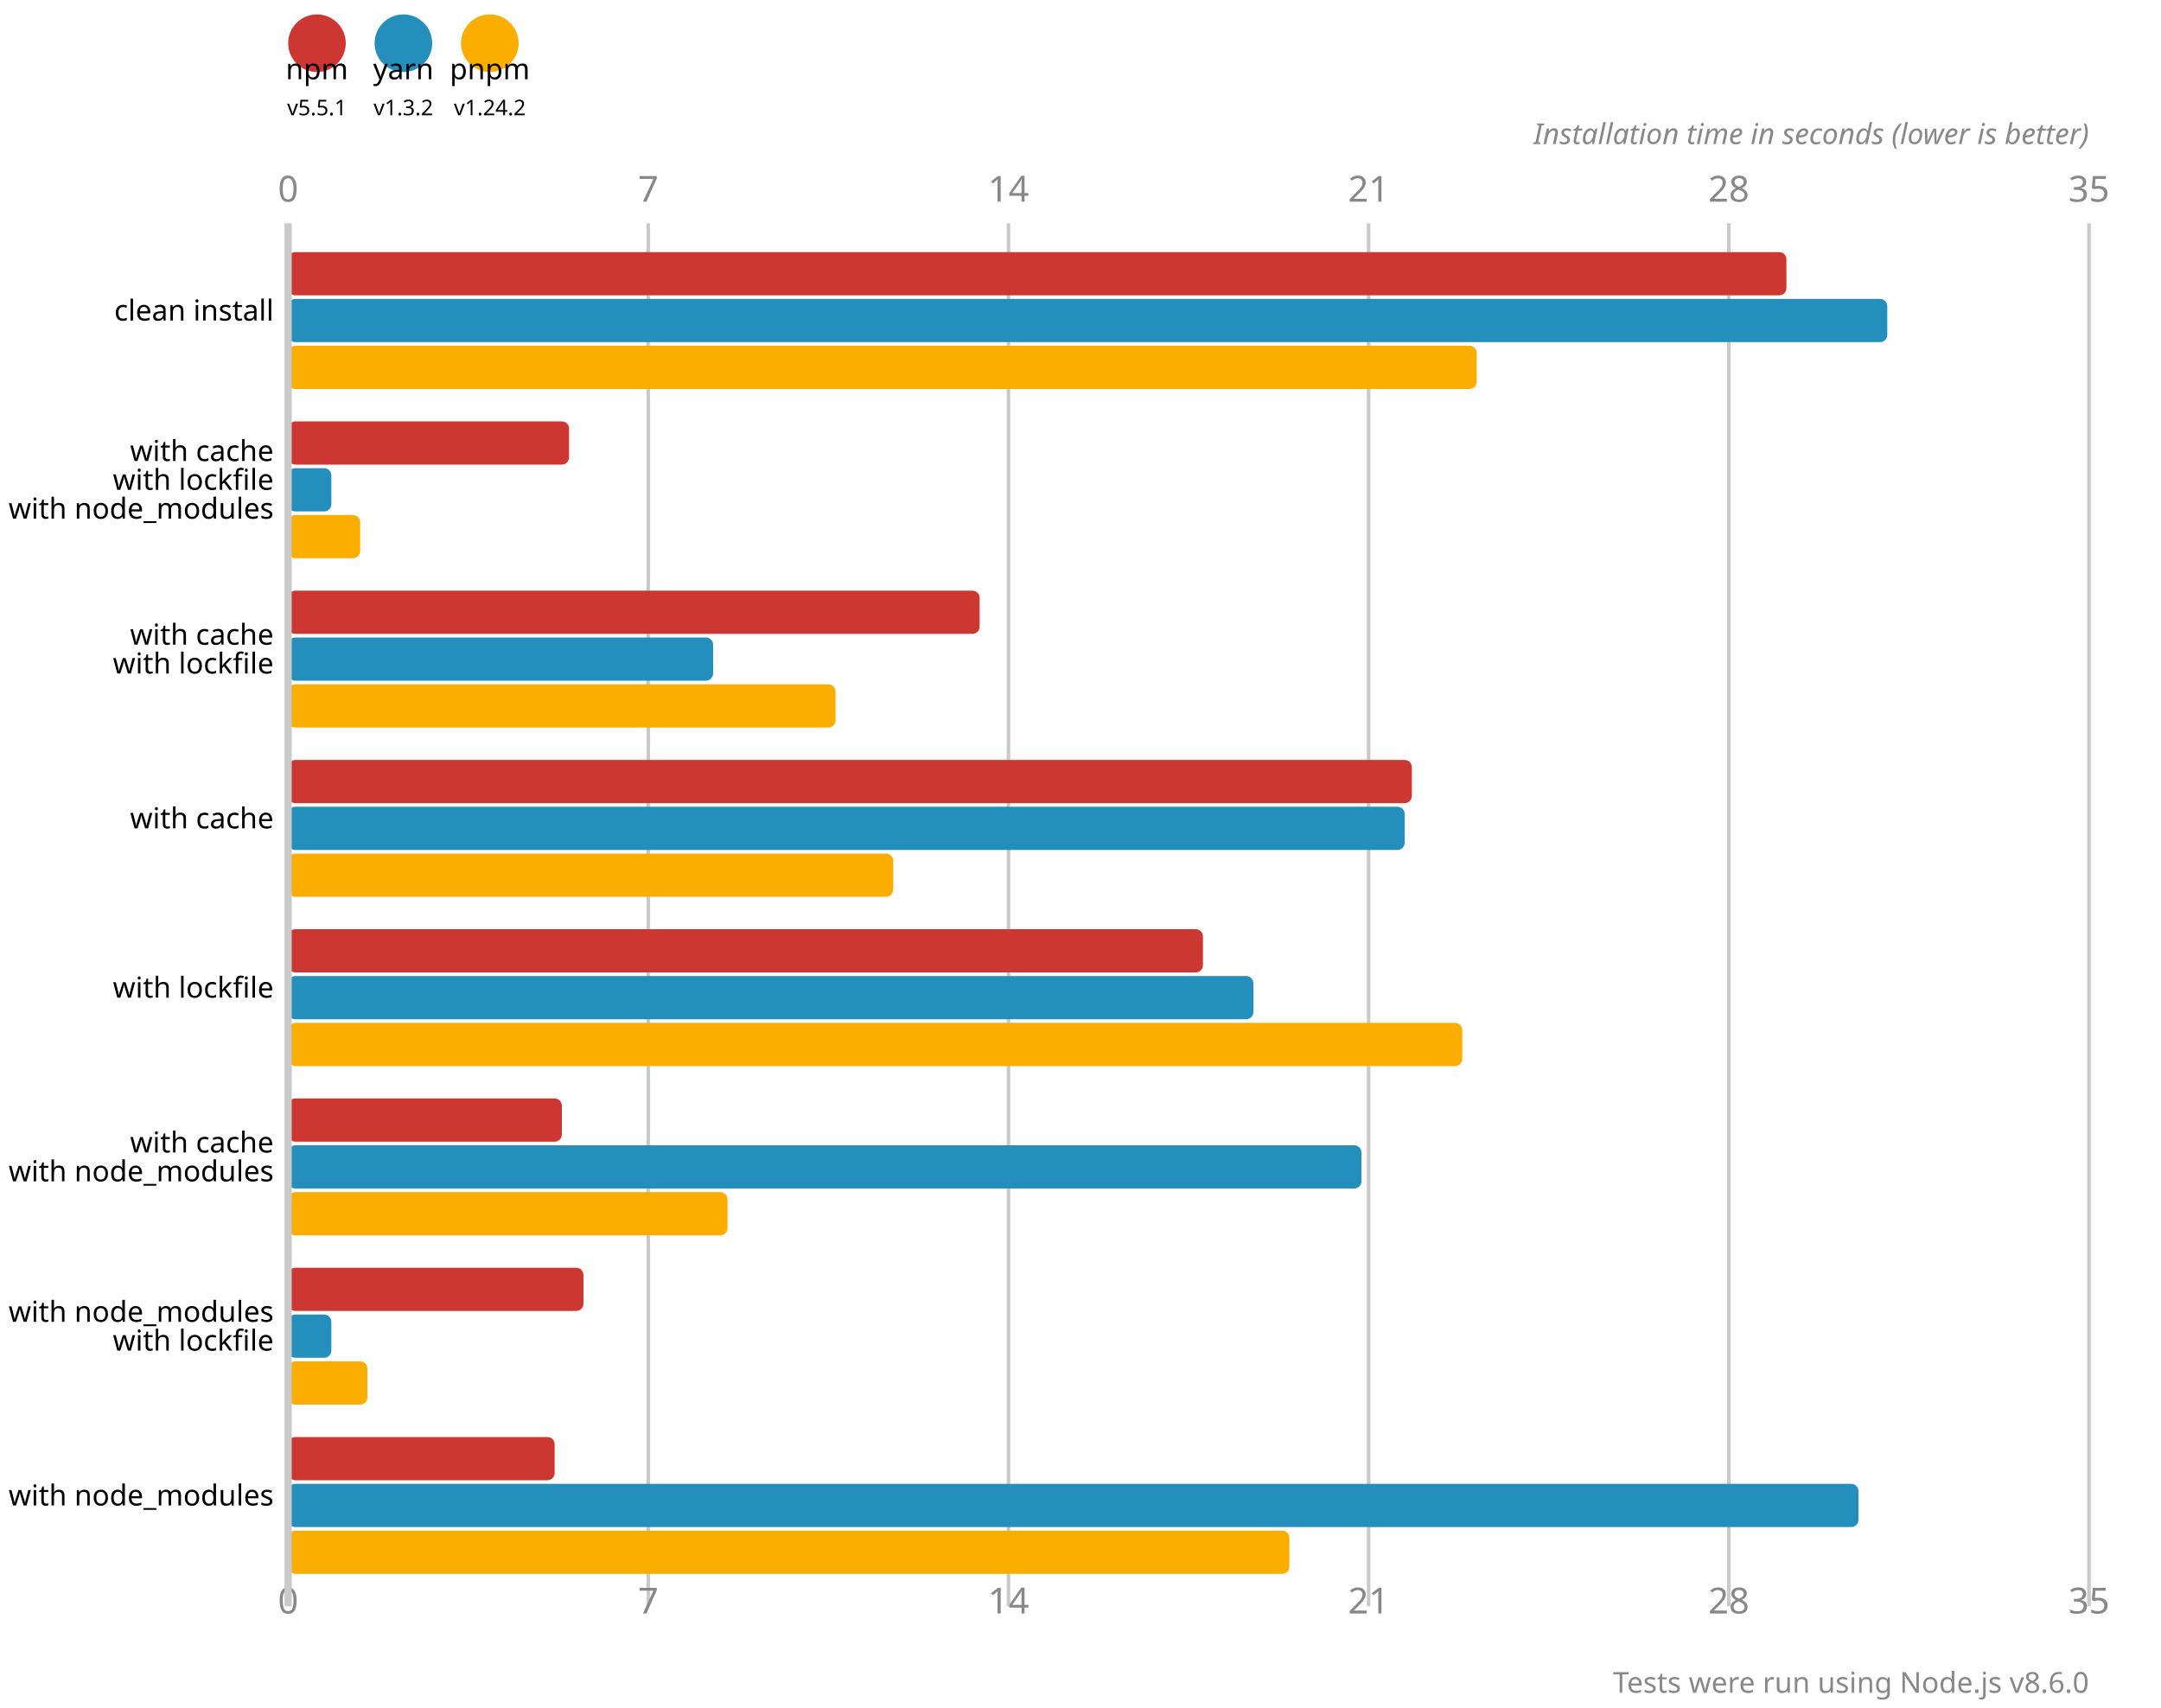
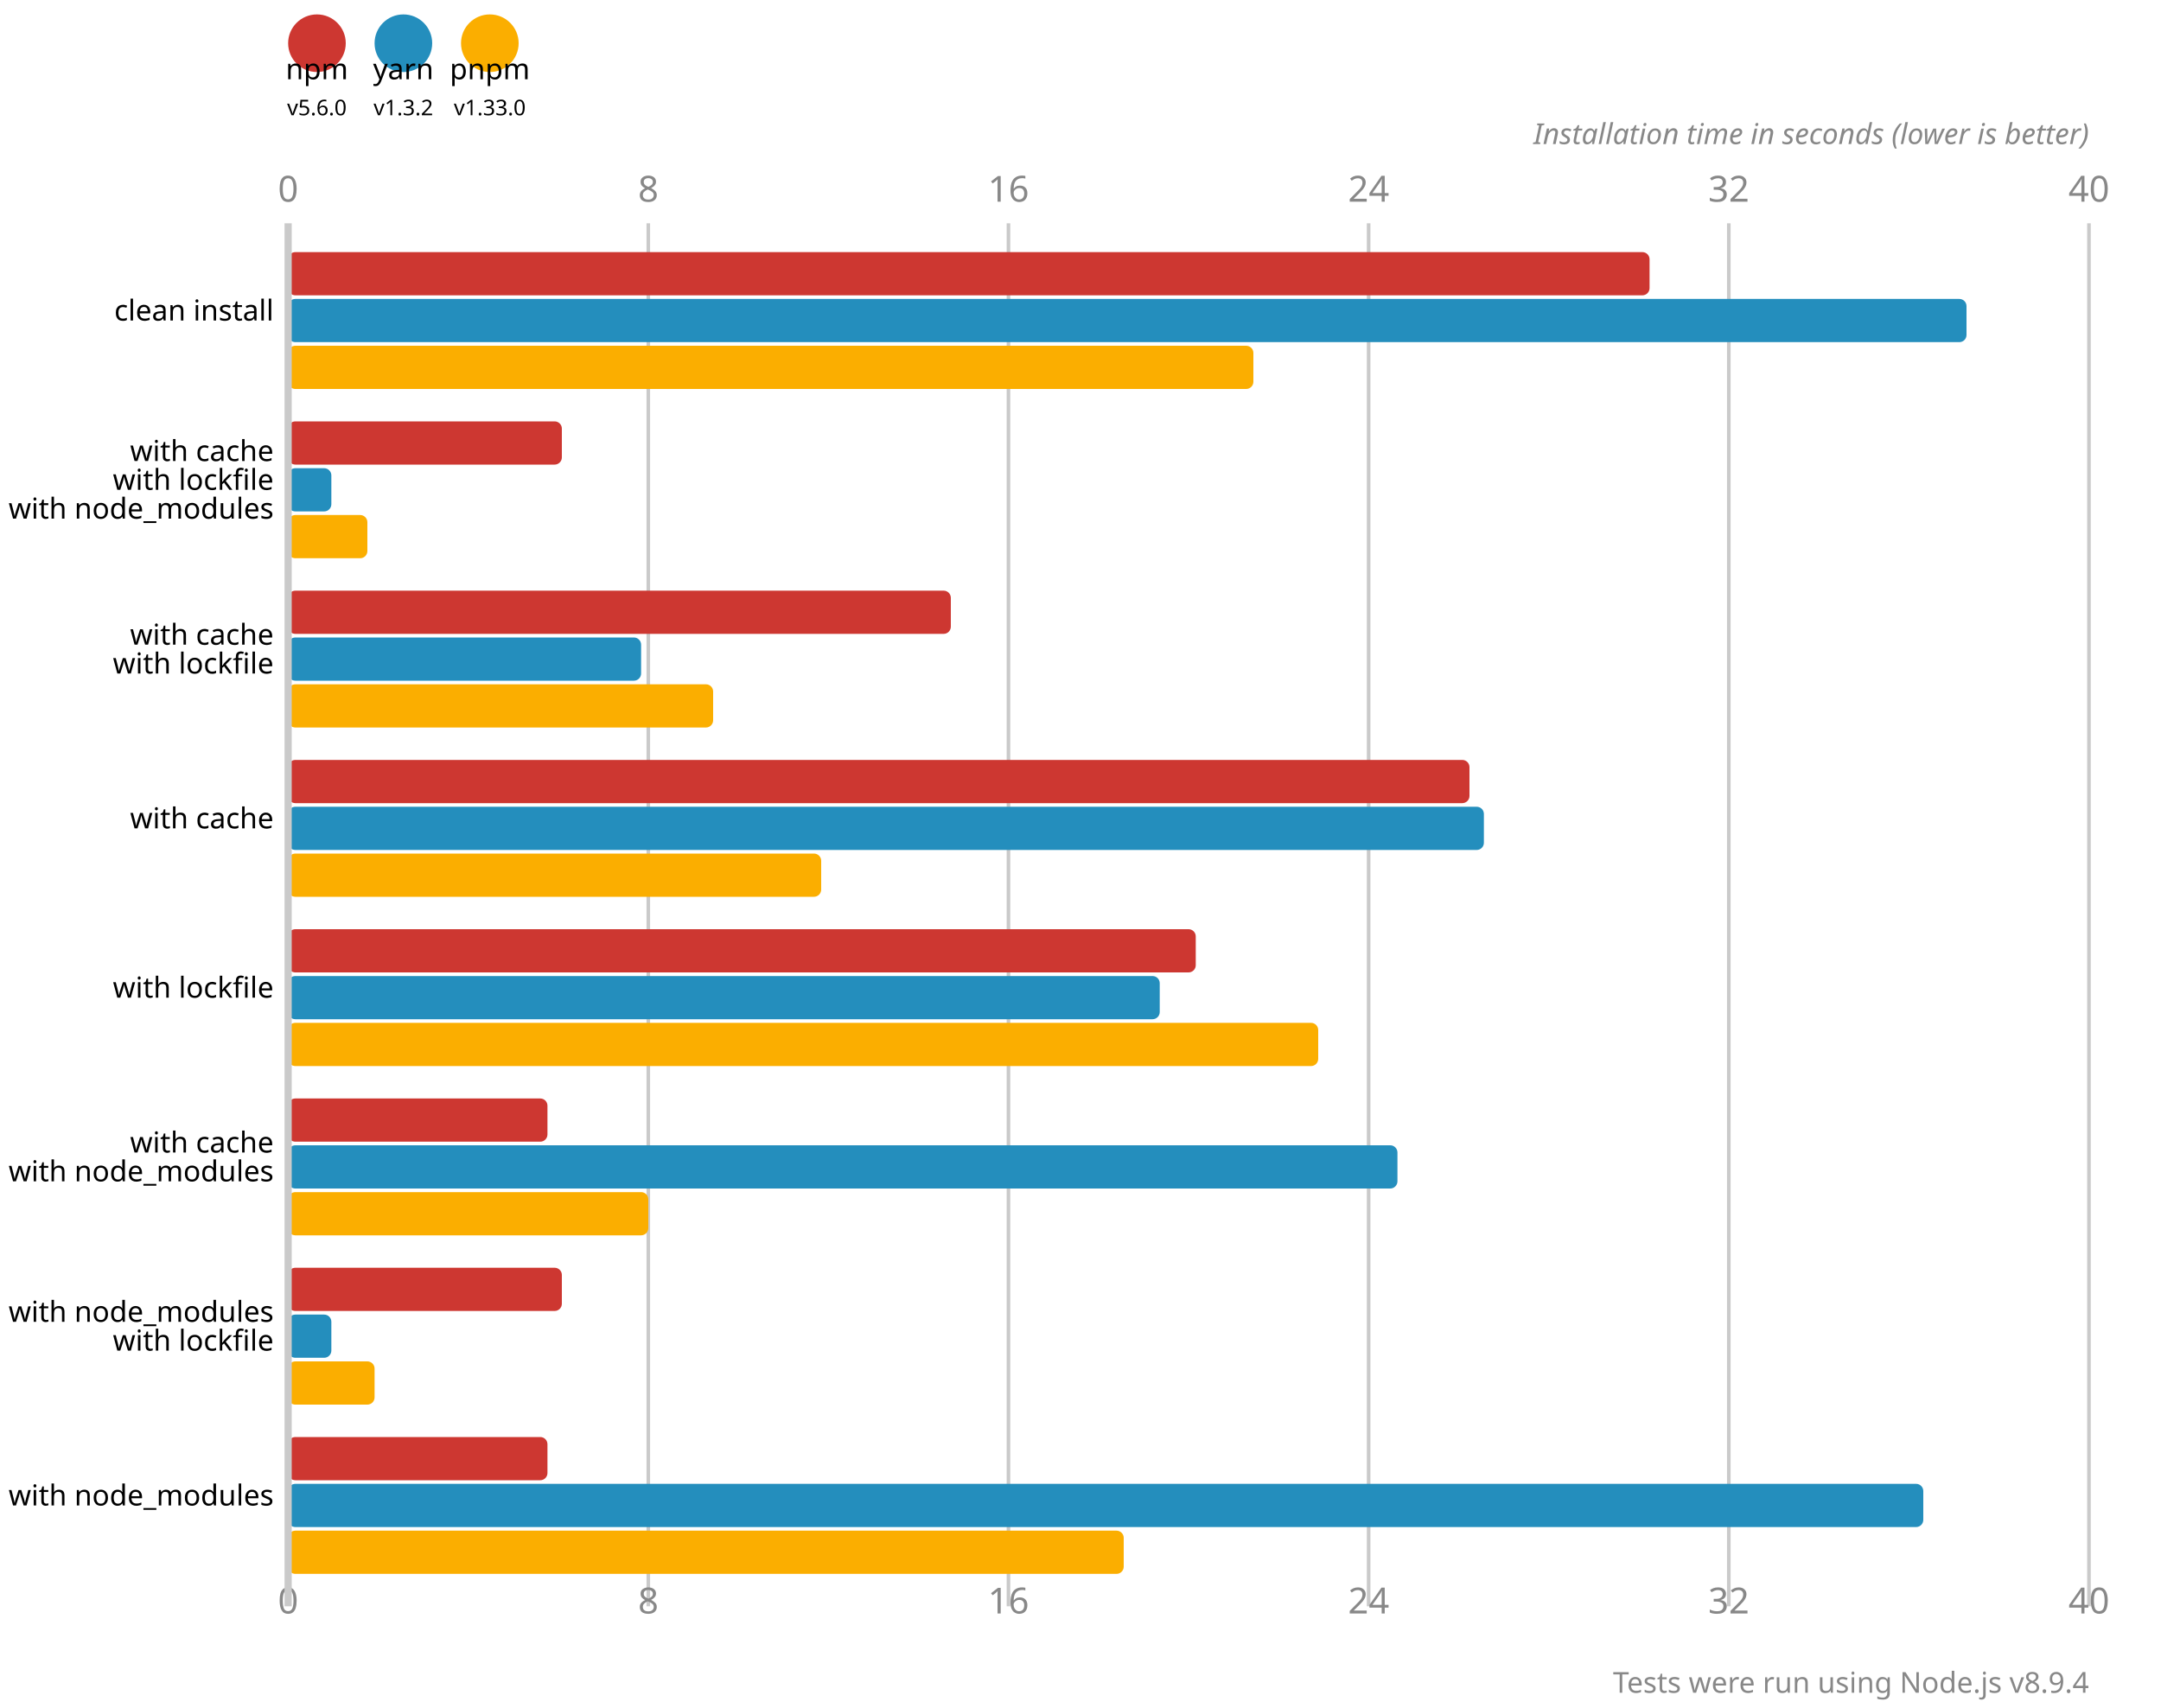
<svg xmlns="http://www.w3.org/2000/svg" version="1.1" viewBox="0 0 300 237">
  <circle cx="44" cy="6" r="4" fill="#cd3731" />
  <text x="44" y="11" font-size="4" font-family="system-ui" alignment-baseline="hanging" text-anchor="middle">npm</text>
-   <text x="44" y="16" font-size="3" font-family="system-ui" alignment-baseline="hanging" text-anchor="middle">v5.5.1</text>
+   <text x="44" y="16" font-size="3" font-family="system-ui" alignment-baseline="hanging" text-anchor="middle">v5.6.0</text>
  <circle cx="56" cy="6" r="4" fill="#248ebd" />
  <text x="56" y="11" font-size="4" font-family="system-ui" alignment-baseline="hanging" text-anchor="middle">yarn</text>
  <text x="56" y="16" font-size="3" font-family="system-ui" alignment-baseline="hanging" text-anchor="middle">v1.3.2</text>
  <circle cx="68" cy="6" r="4" fill="#fbae00" />
  <text x="68" y="11" font-size="4" font-family="system-ui" alignment-baseline="hanging" text-anchor="middle">pnpm</text>
-   <text x="68" y="16" font-size="3" font-family="system-ui" alignment-baseline="hanging" text-anchor="middle">v1.24.2</text>
+   <text x="68" y="16" font-size="3" font-family="system-ui" alignment-baseline="hanging" text-anchor="middle">v1.33.0</text>
  <text x="40" y="28" fill="#888" font-size="5" font-family="system-ui" text-anchor="middle">0</text>
  <text x="40" y="224" fill="#888" font-size="5" font-family="system-ui" text-anchor="middle" alignment-baseline="hanging">0</text>
  <line x1="90" y1="31" x2="90" y2="223" stroke-width="0.5" stroke="#cacaca" />
-   <text x="90" y="28" fill="#888" font-size="5" font-family="system-ui" text-anchor="middle">7</text>
-   <text x="90" y="224" fill="#888" font-size="5" font-family="system-ui" text-anchor="middle" alignment-baseline="hanging">7</text>
+   <text x="90" y="28" fill="#888" font-size="5" font-family="system-ui" text-anchor="middle">8</text>
+   <text x="90" y="224" fill="#888" font-size="5" font-family="system-ui" text-anchor="middle" alignment-baseline="hanging">8</text>
  <line x1="140" y1="31" x2="140" y2="223" stroke-width="0.5" stroke="#cacaca" />
-   <text x="140" y="28" fill="#888" font-size="5" font-family="system-ui" text-anchor="middle">14</text>
-   <text x="140" y="224" fill="#888" font-size="5" font-family="system-ui" text-anchor="middle" alignment-baseline="hanging">14</text>
+   <text x="140" y="28" fill="#888" font-size="5" font-family="system-ui" text-anchor="middle">16</text>
+   <text x="140" y="224" fill="#888" font-size="5" font-family="system-ui" text-anchor="middle" alignment-baseline="hanging">16</text>
  <line x1="190" y1="31" x2="190" y2="223" stroke-width="0.5" stroke="#cacaca" />
-   <text x="190" y="28" fill="#888" font-size="5" font-family="system-ui" text-anchor="middle">21</text>
-   <text x="190" y="224" fill="#888" font-size="5" font-family="system-ui" text-anchor="middle" alignment-baseline="hanging">21</text>
+   <text x="190" y="28" fill="#888" font-size="5" font-family="system-ui" text-anchor="middle">24</text>
+   <text x="190" y="224" fill="#888" font-size="5" font-family="system-ui" text-anchor="middle" alignment-baseline="hanging">24</text>
  <line x1="240" y1="31" x2="240" y2="223" stroke-width="0.5" stroke="#cacaca" />
-   <text x="240" y="28" fill="#888" font-size="5" font-family="system-ui" text-anchor="middle">28</text>
-   <text x="240" y="224" fill="#888" font-size="5" font-family="system-ui" text-anchor="middle" alignment-baseline="hanging">28</text>
+   <text x="240" y="28" fill="#888" font-size="5" font-family="system-ui" text-anchor="middle">32</text>
+   <text x="240" y="224" fill="#888" font-size="5" font-family="system-ui" text-anchor="middle" alignment-baseline="hanging">32</text>
  <line x1="290" y1="31" x2="290" y2="223" stroke-width="0.5" stroke="#cacaca" />
-   <text x="290" y="28" fill="#888" font-size="5" font-family="system-ui" text-anchor="middle">35</text>
-   <text x="290" y="224" fill="#888" font-size="5" font-family="system-ui" text-anchor="middle" alignment-baseline="hanging">35</text>
+   <text x="290" y="28" fill="#888" font-size="5" font-family="system-ui" text-anchor="middle">40</text>
+   <text x="290" y="224" fill="#888" font-size="5" font-family="system-ui" text-anchor="middle" alignment-baseline="hanging">40</text>
  <text x="290" y="20" font-size="4" font-family="system-ui" font-style="italic" text-anchor="end" fill="#888">Installation time in seconds (lower is better)</text>
-   <rect x="40" y="35" width="208" height="6" fill="#cd3731" rx="1" ry="1" />
-   <rect x="40" y="41.5" width="222" height="6" fill="#248ebd" rx="1" ry="1" />
-   <rect x="40" y="48" width="165" height="6" fill="#fbae00" rx="1" ry="1" />
-   <rect x="40" y="58.5" width="39" height="6" fill="#cd3731" rx="1" ry="1" />
+   <rect x="40" y="35" width="189" height="6" fill="#cd3731" rx="1" ry="1" />
+   <rect x="40" y="41.5" width="233" height="6" fill="#248ebd" rx="1" ry="1" />
+   <rect x="40" y="48" width="134" height="6" fill="#fbae00" rx="1" ry="1" />
+   <rect x="40" y="58.5" width="38" height="6" fill="#cd3731" rx="1" ry="1" />
  <rect x="40" y="65" width="6" height="6" fill="#248ebd" rx="1" ry="1" />
-   <rect x="40" y="71.5" width="10" height="6" fill="#fbae00" rx="1" ry="1" />
-   <rect x="40" y="82" width="96" height="6" fill="#cd3731" rx="1" ry="1" />
-   <rect x="40" y="88.5" width="59" height="6" fill="#248ebd" rx="1" ry="1" />
-   <rect x="40" y="95" width="76" height="6" fill="#fbae00" rx="1" ry="1" />
-   <rect x="40" y="105.5" width="156" height="6" fill="#cd3731" rx="1" ry="1" />
-   <rect x="40" y="112" width="155" height="6" fill="#248ebd" rx="1" ry="1" />
-   <rect x="40" y="118.5" width="84" height="6" fill="#fbae00" rx="1" ry="1" />
-   <rect x="40" y="129" width="127" height="6" fill="#cd3731" rx="1" ry="1" />
-   <rect x="40" y="135.5" width="134" height="6" fill="#248ebd" rx="1" ry="1" />
-   <rect x="40" y="142" width="163" height="6" fill="#fbae00" rx="1" ry="1" />
-   <rect x="40" y="152.5" width="38" height="6" fill="#cd3731" rx="1" ry="1" />
-   <rect x="40" y="159" width="149" height="6" fill="#248ebd" rx="1" ry="1" />
-   <rect x="40" y="165.5" width="61" height="6" fill="#fbae00" rx="1" ry="1" />
-   <rect x="40" y="176" width="41" height="6" fill="#cd3731" rx="1" ry="1" />
+   <rect x="40" y="71.5" width="11" height="6" fill="#fbae00" rx="1" ry="1" />
+   <rect x="40" y="82" width="92" height="6" fill="#cd3731" rx="1" ry="1" />
+   <rect x="40" y="88.5" width="49" height="6" fill="#248ebd" rx="1" ry="1" />
+   <rect x="40" y="95" width="59" height="6" fill="#fbae00" rx="1" ry="1" />
+   <rect x="40" y="105.5" width="164" height="6" fill="#cd3731" rx="1" ry="1" />
+   <rect x="40" y="112" width="166" height="6" fill="#248ebd" rx="1" ry="1" />
+   <rect x="40" y="118.5" width="74" height="6" fill="#fbae00" rx="1" ry="1" />
+   <rect x="40" y="129" width="126" height="6" fill="#cd3731" rx="1" ry="1" />
+   <rect x="40" y="135.5" width="121" height="6" fill="#248ebd" rx="1" ry="1" />
+   <rect x="40" y="142" width="143" height="6" fill="#fbae00" rx="1" ry="1" />
+   <rect x="40" y="152.5" width="36" height="6" fill="#cd3731" rx="1" ry="1" />
+   <rect x="40" y="159" width="154" height="6" fill="#248ebd" rx="1" ry="1" />
+   <rect x="40" y="165.5" width="50" height="6" fill="#fbae00" rx="1" ry="1" />
+   <rect x="40" y="176" width="38" height="6" fill="#cd3731" rx="1" ry="1" />
  <rect x="40" y="182.5" width="6" height="6" fill="#248ebd" rx="1" ry="1" />
-   <rect x="40" y="189" width="11" height="6" fill="#fbae00" rx="1" ry="1" />
-   <rect x="40" y="199.5" width="37" height="6" fill="#cd3731" rx="1" ry="1" />
-   <rect x="40" y="206" width="218" height="6" fill="#248ebd" rx="1" ry="1" />
-   <rect x="40" y="212.5" width="139" height="6" fill="#fbae00" rx="1" ry="1" />
+   <rect x="40" y="189" width="12" height="6" fill="#fbae00" rx="1" ry="1" />
+   <rect x="40" y="199.5" width="36" height="6" fill="#cd3731" rx="1" ry="1" />
+   <rect x="40" y="206" width="227" height="6" fill="#248ebd" rx="1" ry="1" />
+   <rect x="40" y="212.5" width="116" height="6" fill="#fbae00" rx="1" ry="1" />
  <line x1="40" y1="31" x2="40" y2="223" stroke-width="1" stroke="#cacaca" />
  <text x="38" y="44.5" font-size="4" font-family="system-ui" alignment-baseline="middle" text-anchor="end">clean install</text>
  <text x="38" y="64" font-size="4" font-family="system-ui" alignment-baseline="middle" text-anchor="end">with cache</text>
  <text x="38" y="68" font-size="4" font-family="system-ui" alignment-baseline="middle" text-anchor="end">with lockfile</text>
  <text x="38" y="72" font-size="4" font-family="system-ui" alignment-baseline="middle" text-anchor="end">with node_modules</text>
  <text x="38" y="89.5" font-size="4" font-family="system-ui" alignment-baseline="middle" text-anchor="end">with cache</text>
  <text x="38" y="93.5" font-size="4" font-family="system-ui" alignment-baseline="middle" text-anchor="end">with lockfile</text>
  <text x="38" y="115" font-size="4" font-family="system-ui" alignment-baseline="middle" text-anchor="end">with cache</text>
  <text x="38" y="138.5" font-size="4" font-family="system-ui" alignment-baseline="middle" text-anchor="end">with lockfile</text>
  <text x="38" y="160" font-size="4" font-family="system-ui" alignment-baseline="middle" text-anchor="end">with cache</text>
  <text x="38" y="164" font-size="4" font-family="system-ui" alignment-baseline="middle" text-anchor="end">with node_modules</text>
  <text x="38" y="183.5" font-size="4" font-family="system-ui" alignment-baseline="middle" text-anchor="end">with node_modules</text>
  <text x="38" y="187.5" font-size="4" font-family="system-ui" alignment-baseline="middle" text-anchor="end">with lockfile</text>
  <text x="38" y="209" font-size="4" font-family="system-ui" alignment-baseline="middle" text-anchor="end">with node_modules</text>
-   <text x="290" y="235" font-size="4" font-family="system-ui" text-anchor="end" fill="#888">Tests were run using Node.js v8.6.0</text>
+   <text x="290" y="235" font-size="4" font-family="system-ui" text-anchor="end" fill="#888">Tests were run using Node.js v8.9.4</text>
</svg>
